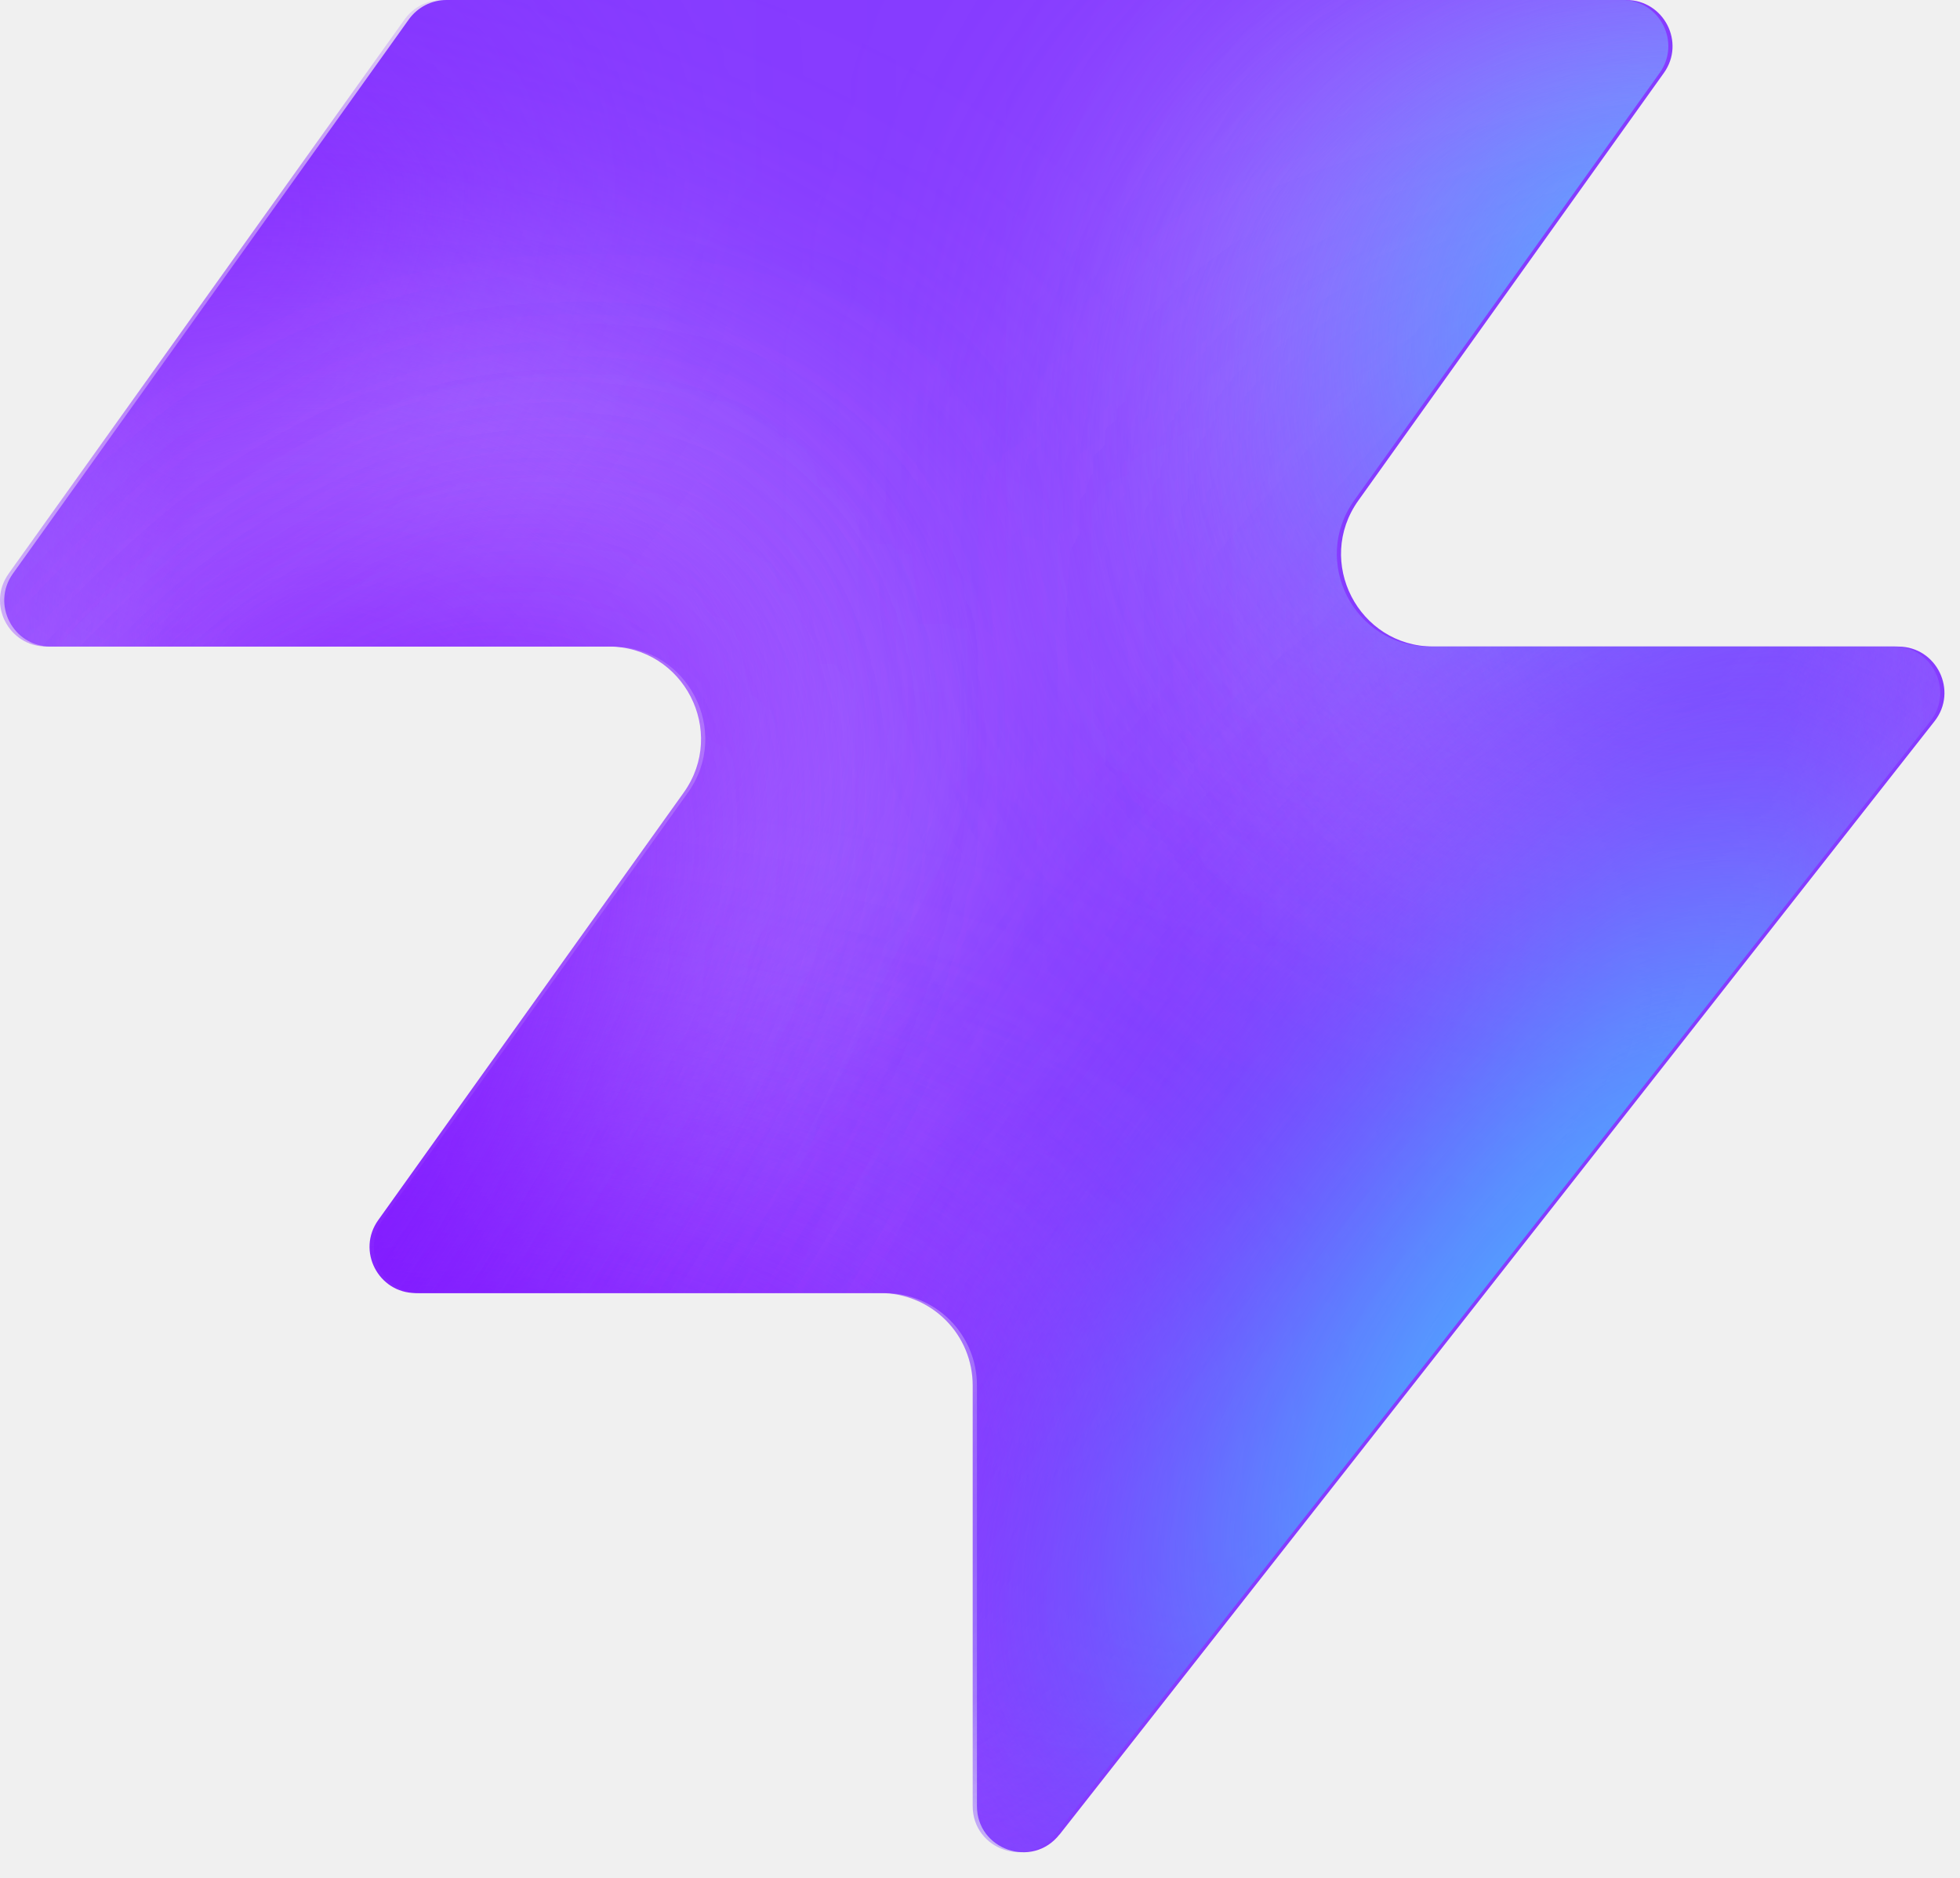
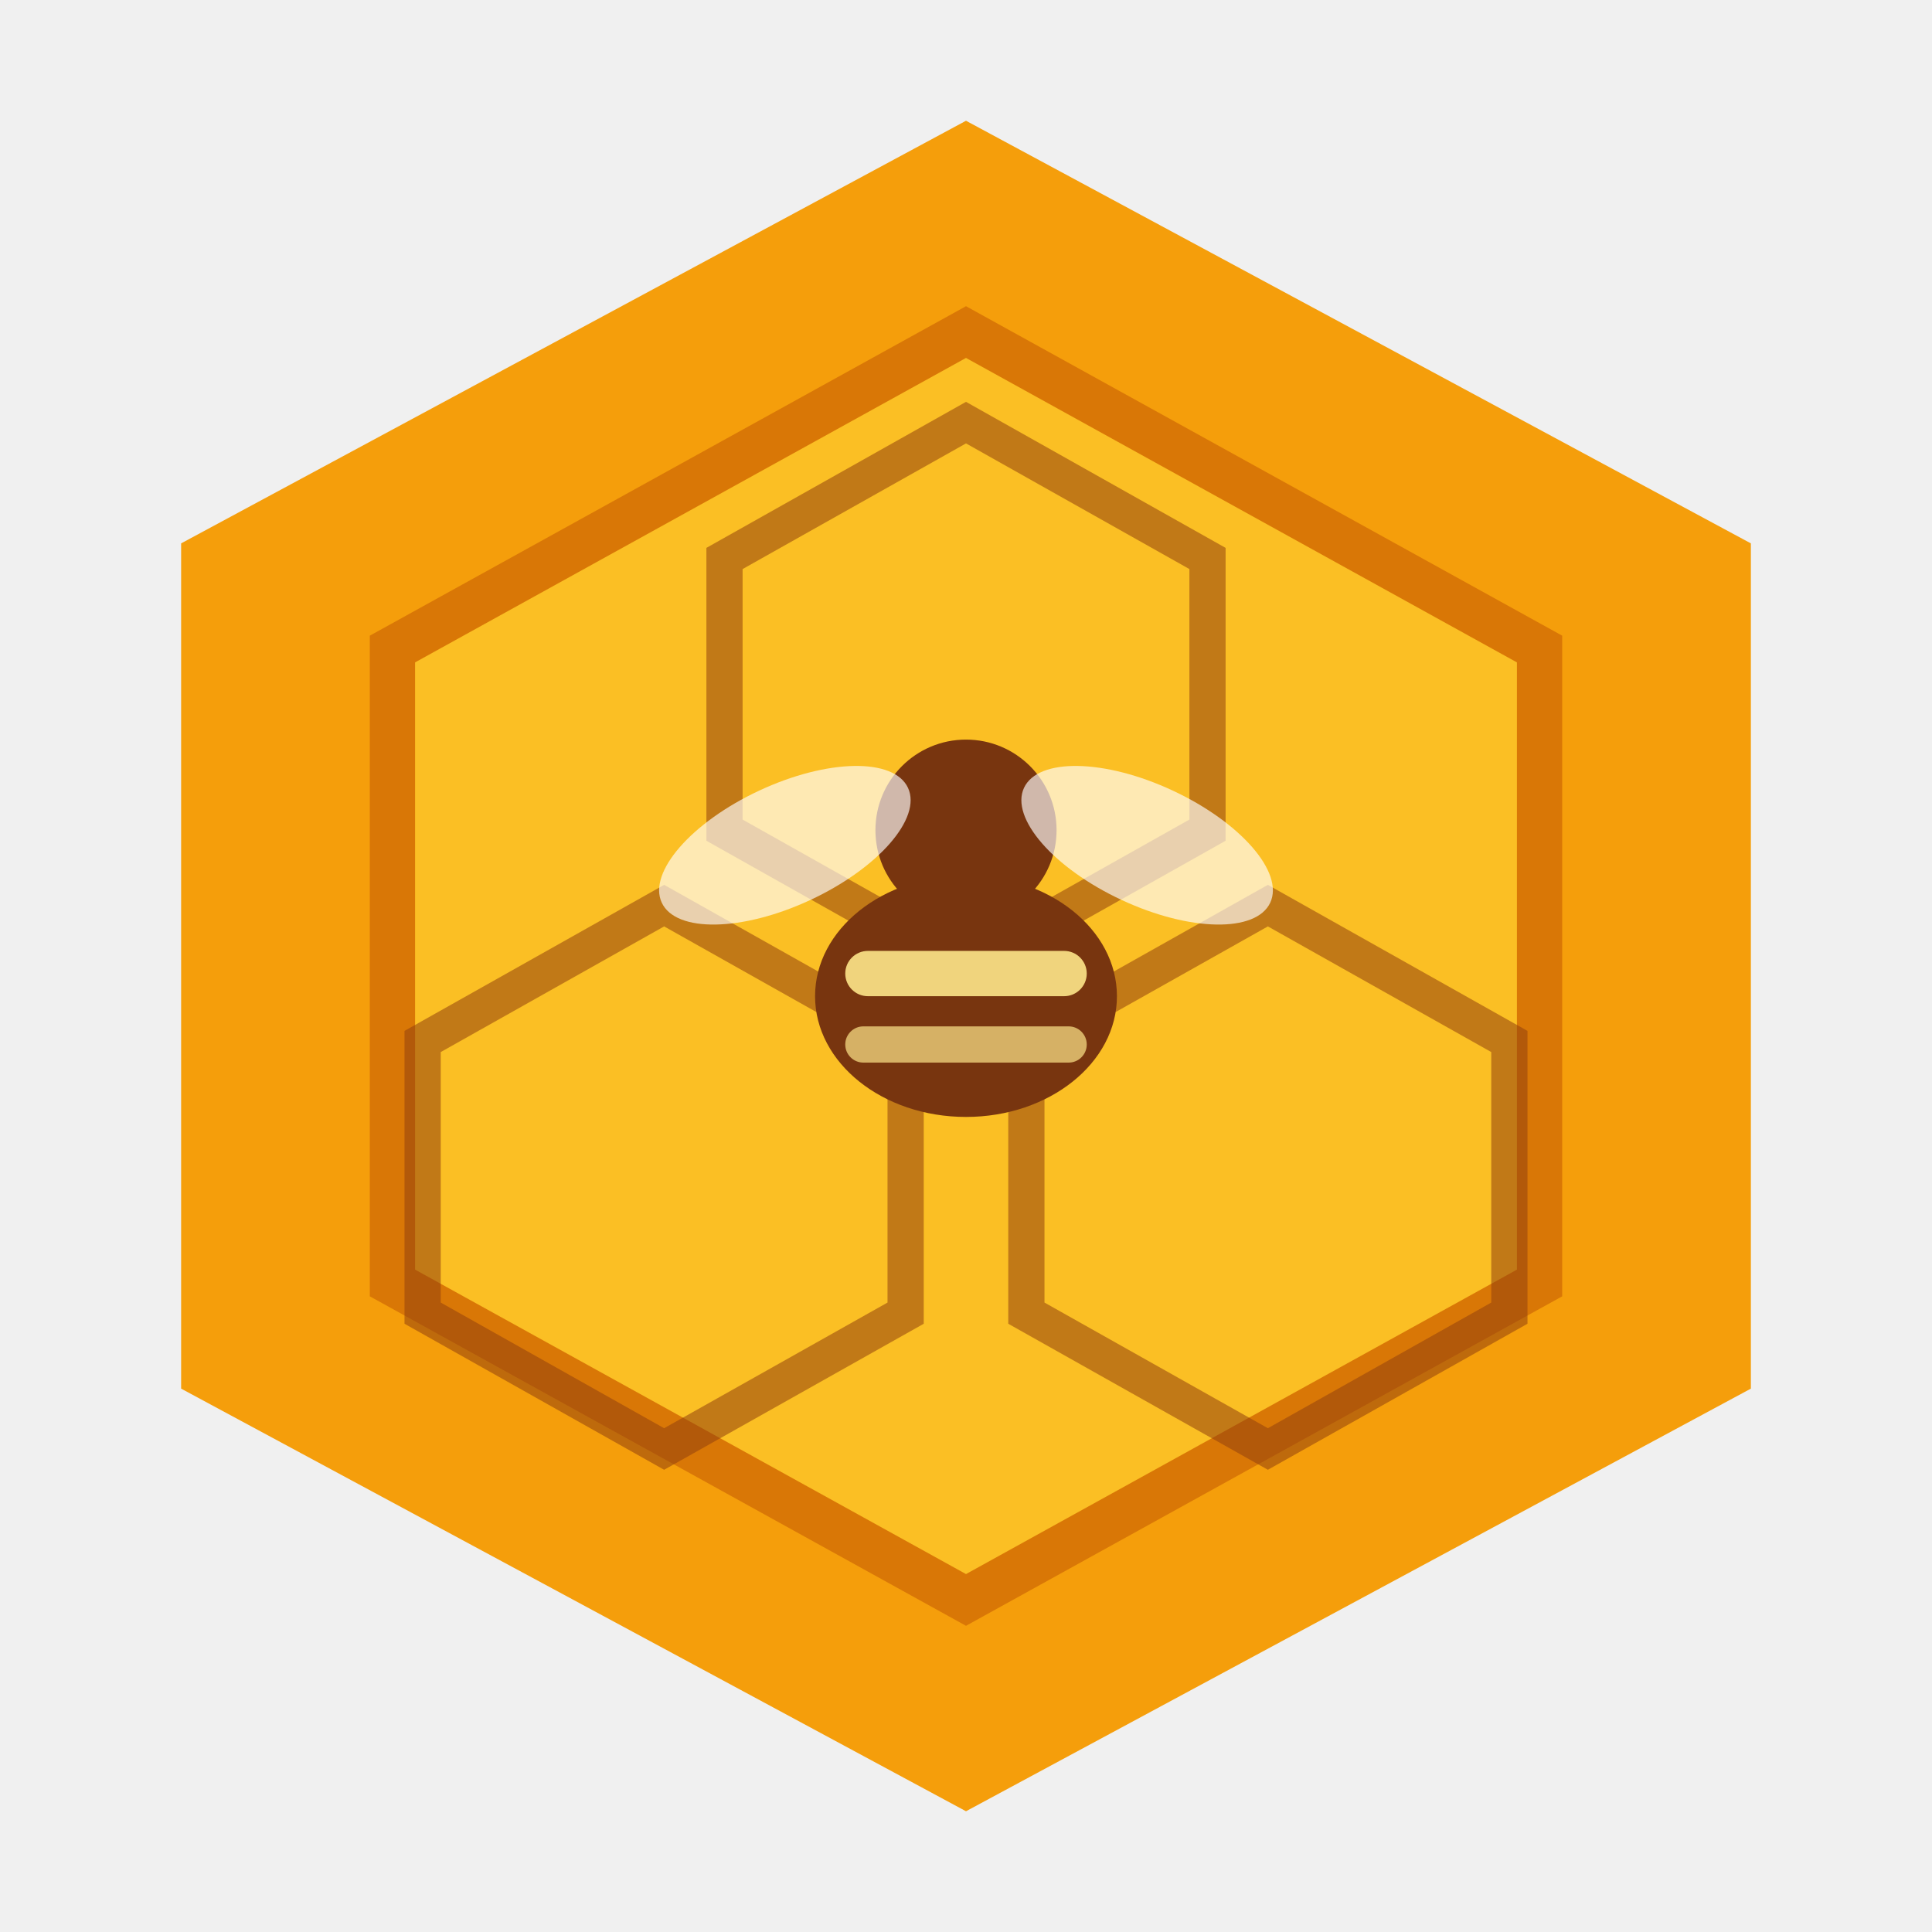
- <svg xmlns="http://www.w3.org/2000/svg" width="48" height="46" fill="none" viewBox="0 0 48 46">
-   <path fill="#863bff" d="M25.946 44.938c-.664.845-2.021.375-2.021-.698V33.937a2.26 2.26 0 0 0-2.262-2.262H10.287c-.92 0-1.456-1.04-.92-1.788l7.48-10.471c1.07-1.497 0-3.578-1.842-3.578H1.237c-.92 0-1.456-1.04-.92-1.788L10.013.474c.214-.297.556-.474.92-.474h28.894c.92 0 1.456 1.04.92 1.788l-7.48 10.471c-1.07 1.498 0 3.579 1.842 3.579h11.377c.943 0 1.473 1.088.89 1.83L25.947 44.94z" style="fill:#863bff;fill:color(display-p3 .525 .23 1);fill-opacity:1" />
-   <mask id="a" width="48" height="46" x="0" y="0" maskUnits="userSpaceOnUse" style="mask-type:alpha">
-     <path fill="#000" d="M25.842 44.938c-.664.844-2.021.375-2.021-.698V33.937a2.26 2.26 0 0 0-2.262-2.262H10.183c-.92 0-1.456-1.04-.92-1.788l7.48-10.471c1.07-1.498 0-3.579-1.842-3.579H1.133c-.92 0-1.456-1.04-.92-1.787L9.91.473c.214-.297.556-.474.92-.474h28.894c.92 0 1.456 1.04.92 1.788l-7.48 10.471c-1.07 1.498 0 3.578 1.842 3.578h11.377c.943 0 1.473 1.088.89 1.832L25.843 44.94z" style="fill:#000;fill-opacity:1" />
-   </mask>
-   <g mask="url(#a)">
-     <g filter="url(#b)">
-       <ellipse cx="5.508" cy="14.704" fill="#ede6ff" rx="5.508" ry="14.704" style="fill:#ede6ff;fill:color(display-p3 .927 .903 1);fill-opacity:1" transform="matrix(.00324 1 1 -.00324 -4.47 31.516)" />
-     </g>
-     <g filter="url(#c)">
-       <ellipse cx="10.399" cy="29.851" fill="#ede6ff" rx="10.399" ry="29.851" style="fill:#ede6ff;fill:color(display-p3 .927 .903 1);fill-opacity:1" transform="matrix(.00324 1 1 -.00324 -39.328 7.883)" />
-     </g>
-     <g filter="url(#d)">
-       <ellipse cx="5.508" cy="30.487" fill="#7e14ff" rx="5.508" ry="30.487" style="fill:#7e14ff;fill:color(display-p3 .492 .077 1);fill-opacity:1" transform="rotate(89.814 -25.913 -14.639)scale(1 -1)" />
-     </g>
-     <g filter="url(#e)">
-       <ellipse cx="5.508" cy="30.599" fill="#7e14ff" rx="5.508" ry="30.599" style="fill:#7e14ff;fill:color(display-p3 .492 .077 1);fill-opacity:1" transform="rotate(89.814 -32.644 -3.334)scale(1 -1)" />
-     </g>
-     <g filter="url(#f)">
-       <ellipse cx="5.508" cy="30.599" fill="#7e14ff" rx="5.508" ry="30.599" style="fill:#7e14ff;fill:color(display-p3 .492 .077 1);fill-opacity:1" transform="matrix(.00324 1 1 -.00324 -34.34 30.47)" />
-     </g>
-     <g filter="url(#g)">
-       <ellipse cx="14.072" cy="22.078" fill="#ede6ff" rx="14.072" ry="22.078" style="fill:#ede6ff;fill:color(display-p3 .927 .903 1);fill-opacity:1" transform="rotate(93.35 24.506 48.493)scale(-1 1)" />
-     </g>
-     <g filter="url(#h)">
-       <ellipse cx="3.47" cy="21.501" fill="#7e14ff" rx="3.47" ry="21.501" style="fill:#7e14ff;fill:color(display-p3 .492 .077 1);fill-opacity:1" transform="rotate(89.009 28.708 47.59)scale(-1 1)" />
-     </g>
-     <g filter="url(#i)">
-       <ellipse cx="3.47" cy="21.501" fill="#7e14ff" rx="3.47" ry="21.501" style="fill:#7e14ff;fill:color(display-p3 .492 .077 1);fill-opacity:1" transform="rotate(89.009 28.708 47.59)scale(-1 1)" />
-     </g>
-     <g filter="url(#j)">
-       <ellipse cx=".387" cy="8.972" fill="#7e14ff" rx="4.407" ry="29.108" style="fill:#7e14ff;fill:color(display-p3 .492 .077 1);fill-opacity:1" transform="rotate(39.51 .387 8.972)" />
-     </g>
-     <g filter="url(#k)">
-       <ellipse cx="47.523" cy="-6.092" fill="#7e14ff" rx="4.407" ry="29.108" style="fill:#7e14ff;fill:color(display-p3 .492 .077 1);fill-opacity:1" transform="rotate(37.892 47.523 -6.092)" />
-     </g>
-     <g filter="url(#l)">
-       <ellipse cx="41.412" cy="6.333" fill="#47bfff" rx="5.971" ry="9.665" style="fill:#47bfff;fill:color(display-p3 .28 .748 1);fill-opacity:1" transform="rotate(37.892 41.412 6.333)" />
-     </g>
-     <g filter="url(#m)">
-       <ellipse cx="-1.879" cy="38.332" fill="#7e14ff" rx="4.407" ry="29.108" style="fill:#7e14ff;fill:color(display-p3 .492 .077 1);fill-opacity:1" transform="rotate(37.892 -1.88 38.332)" />
-     </g>
-     <g filter="url(#n)">
-       <ellipse cx="-1.879" cy="38.332" fill="#7e14ff" rx="4.407" ry="29.108" style="fill:#7e14ff;fill:color(display-p3 .492 .077 1);fill-opacity:1" transform="rotate(37.892 -1.88 38.332)" />
-     </g>
-     <g filter="url(#o)">
-       <ellipse cx="35.651" cy="29.907" fill="#7e14ff" rx="4.407" ry="29.108" style="fill:#7e14ff;fill:color(display-p3 .492 .077 1);fill-opacity:1" transform="rotate(37.892 35.651 29.907)" />
-     </g>
-     <g filter="url(#p)">
-       <ellipse cx="38.418" cy="32.4" fill="#47bfff" rx="5.971" ry="15.297" style="fill:#47bfff;fill:color(display-p3 .28 .748 1);fill-opacity:1" transform="rotate(37.892 38.418 32.4)" />
-     </g>
+ <svg xmlns="http://www.w3.org/2000/svg" viewBox="0 0 64 64" fill="none">
+   <polygon points="32,4 58,18 58,46 32,60 6,46 6,18" fill="#F59E0B" />
+   <polygon points="32,11 51,21.5 51,42.5 32,53 13,42.5 13,21.5" fill="#FBBF24" stroke="#D97706" stroke-width="1.5" />
+   <g fill="none" stroke="#92400E" stroke-width="1.2" stroke-opacity="0.55">
+     <polygon points="32,14 40,18.5 40,27.5 32,32 24,27.5 24,18.5" />
+     <polygon points="22,30 30,34.5 30,43.5 22,48 14,43.5 14,34.5" />
+     <polygon points="42,30 50,34.5 50,43.5 42,48 34,43.5 34,34.5" />
  </g>
-   <defs>
-     <filter id="b" width="60.045" height="41.654" x="-19.77" y="16.149" color-interpolation-filters="sRGB" filterUnits="userSpaceOnUse">
-       <feFlood flood-opacity="0" result="BackgroundImageFix" />
-       <feBlend in="SourceGraphic" in2="BackgroundImageFix" result="shape" />
-       <feGaussianBlur result="effect1_foregroundBlur_2002_17158" stdDeviation="7.659" />
-     </filter>
-     <filter id="c" width="90.34" height="51.437" x="-54.613" y="-7.533" color-interpolation-filters="sRGB" filterUnits="userSpaceOnUse">
-       <feFlood flood-opacity="0" result="BackgroundImageFix" />
-       <feBlend in="SourceGraphic" in2="BackgroundImageFix" result="shape" />
-       <feGaussianBlur result="effect1_foregroundBlur_2002_17158" stdDeviation="7.659" />
-     </filter>
-     <filter id="d" width="79.355" height="29.4" x="-49.64" y="2.03" color-interpolation-filters="sRGB" filterUnits="userSpaceOnUse">
-       <feFlood flood-opacity="0" result="BackgroundImageFix" />
-       <feBlend in="SourceGraphic" in2="BackgroundImageFix" result="shape" />
-       <feGaussianBlur result="effect1_foregroundBlur_2002_17158" stdDeviation="4.596" />
-     </filter>
-     <filter id="e" width="79.579" height="29.4" x="-45.045" y="20.029" color-interpolation-filters="sRGB" filterUnits="userSpaceOnUse">
-       <feFlood flood-opacity="0" result="BackgroundImageFix" />
-       <feBlend in="SourceGraphic" in2="BackgroundImageFix" result="shape" />
-       <feGaussianBlur result="effect1_foregroundBlur_2002_17158" stdDeviation="4.596" />
-     </filter>
-     <filter id="f" width="79.579" height="29.4" x="-43.513" y="21.178" color-interpolation-filters="sRGB" filterUnits="userSpaceOnUse">
-       <feFlood flood-opacity="0" result="BackgroundImageFix" />
-       <feBlend in="SourceGraphic" in2="BackgroundImageFix" result="shape" />
-       <feGaussianBlur result="effect1_foregroundBlur_2002_17158" stdDeviation="4.596" />
-     </filter>
-     <filter id="g" width="74.749" height="58.852" x="15.756" y="-17.901" color-interpolation-filters="sRGB" filterUnits="userSpaceOnUse">
-       <feFlood flood-opacity="0" result="BackgroundImageFix" />
-       <feBlend in="SourceGraphic" in2="BackgroundImageFix" result="shape" />
-       <feGaussianBlur result="effect1_foregroundBlur_2002_17158" stdDeviation="7.659" />
-     </filter>
-     <filter id="h" width="61.377" height="25.362" x="23.548" y="2.284" color-interpolation-filters="sRGB" filterUnits="userSpaceOnUse">
-       <feFlood flood-opacity="0" result="BackgroundImageFix" />
-       <feBlend in="SourceGraphic" in2="BackgroundImageFix" result="shape" />
-       <feGaussianBlur result="effect1_foregroundBlur_2002_17158" stdDeviation="4.596" />
-     </filter>
-     <filter id="i" width="61.377" height="25.362" x="23.548" y="2.284" color-interpolation-filters="sRGB" filterUnits="userSpaceOnUse">
-       <feFlood flood-opacity="0" result="BackgroundImageFix" />
-       <feBlend in="SourceGraphic" in2="BackgroundImageFix" result="shape" />
-       <feGaussianBlur result="effect1_foregroundBlur_2002_17158" stdDeviation="4.596" />
-     </filter>
-     <filter id="j" width="56.045" height="63.649" x="-27.636" y="-22.853" color-interpolation-filters="sRGB" filterUnits="userSpaceOnUse">
-       <feFlood flood-opacity="0" result="BackgroundImageFix" />
-       <feBlend in="SourceGraphic" in2="BackgroundImageFix" result="shape" />
-       <feGaussianBlur result="effect1_foregroundBlur_2002_17158" stdDeviation="4.596" />
-     </filter>
-     <filter id="k" width="54.814" height="64.646" x="20.116" y="-38.415" color-interpolation-filters="sRGB" filterUnits="userSpaceOnUse">
-       <feFlood flood-opacity="0" result="BackgroundImageFix" />
-       <feBlend in="SourceGraphic" in2="BackgroundImageFix" result="shape" />
-       <feGaussianBlur result="effect1_foregroundBlur_2002_17158" stdDeviation="4.596" />
-     </filter>
-     <filter id="l" width="33.541" height="35.313" x="24.641" y="-11.323" color-interpolation-filters="sRGB" filterUnits="userSpaceOnUse">
-       <feFlood flood-opacity="0" result="BackgroundImageFix" />
-       <feBlend in="SourceGraphic" in2="BackgroundImageFix" result="shape" />
-       <feGaussianBlur result="effect1_foregroundBlur_2002_17158" stdDeviation="4.596" />
-     </filter>
-     <filter id="m" width="54.814" height="64.646" x="-29.286" y="6.009" color-interpolation-filters="sRGB" filterUnits="userSpaceOnUse">
-       <feFlood flood-opacity="0" result="BackgroundImageFix" />
-       <feBlend in="SourceGraphic" in2="BackgroundImageFix" result="shape" />
-       <feGaussianBlur result="effect1_foregroundBlur_2002_17158" stdDeviation="4.596" />
-     </filter>
-     <filter id="n" width="54.814" height="64.646" x="-29.286" y="6.009" color-interpolation-filters="sRGB" filterUnits="userSpaceOnUse">
-       <feFlood flood-opacity="0" result="BackgroundImageFix" />
-       <feBlend in="SourceGraphic" in2="BackgroundImageFix" result="shape" />
-       <feGaussianBlur result="effect1_foregroundBlur_2002_17158" stdDeviation="4.596" />
-     </filter>
-     <filter id="o" width="54.814" height="64.646" x="8.244" y="-2.416" color-interpolation-filters="sRGB" filterUnits="userSpaceOnUse">
-       <feFlood flood-opacity="0" result="BackgroundImageFix" />
-       <feBlend in="SourceGraphic" in2="BackgroundImageFix" result="shape" />
-       <feGaussianBlur result="effect1_foregroundBlur_2002_17158" stdDeviation="4.596" />
-     </filter>
-     <filter id="p" width="39.409" height="43.623" x="18.713" y="10.588" color-interpolation-filters="sRGB" filterUnits="userSpaceOnUse">
-       <feFlood flood-opacity="0" result="BackgroundImageFix" />
-       <feBlend in="SourceGraphic" in2="BackgroundImageFix" result="shape" />
-       <feGaussianBlur result="effect1_foregroundBlur_2002_17158" stdDeviation="4.596" />
-     </filter>
-   </defs>
+   <ellipse cx="32" cy="33" rx="5" ry="4" fill="#78350F" />
+   <rect x="28" y="31.5" width="8" height="1.5" rx="0.75" fill="#FDE68A" opacity="0.9" />
+   <rect x="28" y="34" width="8" height="1.2" rx="0.6" fill="#FDE68A" opacity="0.7" />
+   <circle cx="32" cy="27.5" r="3" fill="#78350F" />
+   <ellipse cx="26" cy="28" rx="4.5" ry="2" fill="white" opacity="0.65" transform="rotate(-25 26 28)" />
+   <ellipse cx="38" cy="28" rx="4.5" ry="2" fill="white" opacity="0.65" transform="rotate(25 38 28)" />
</svg>
